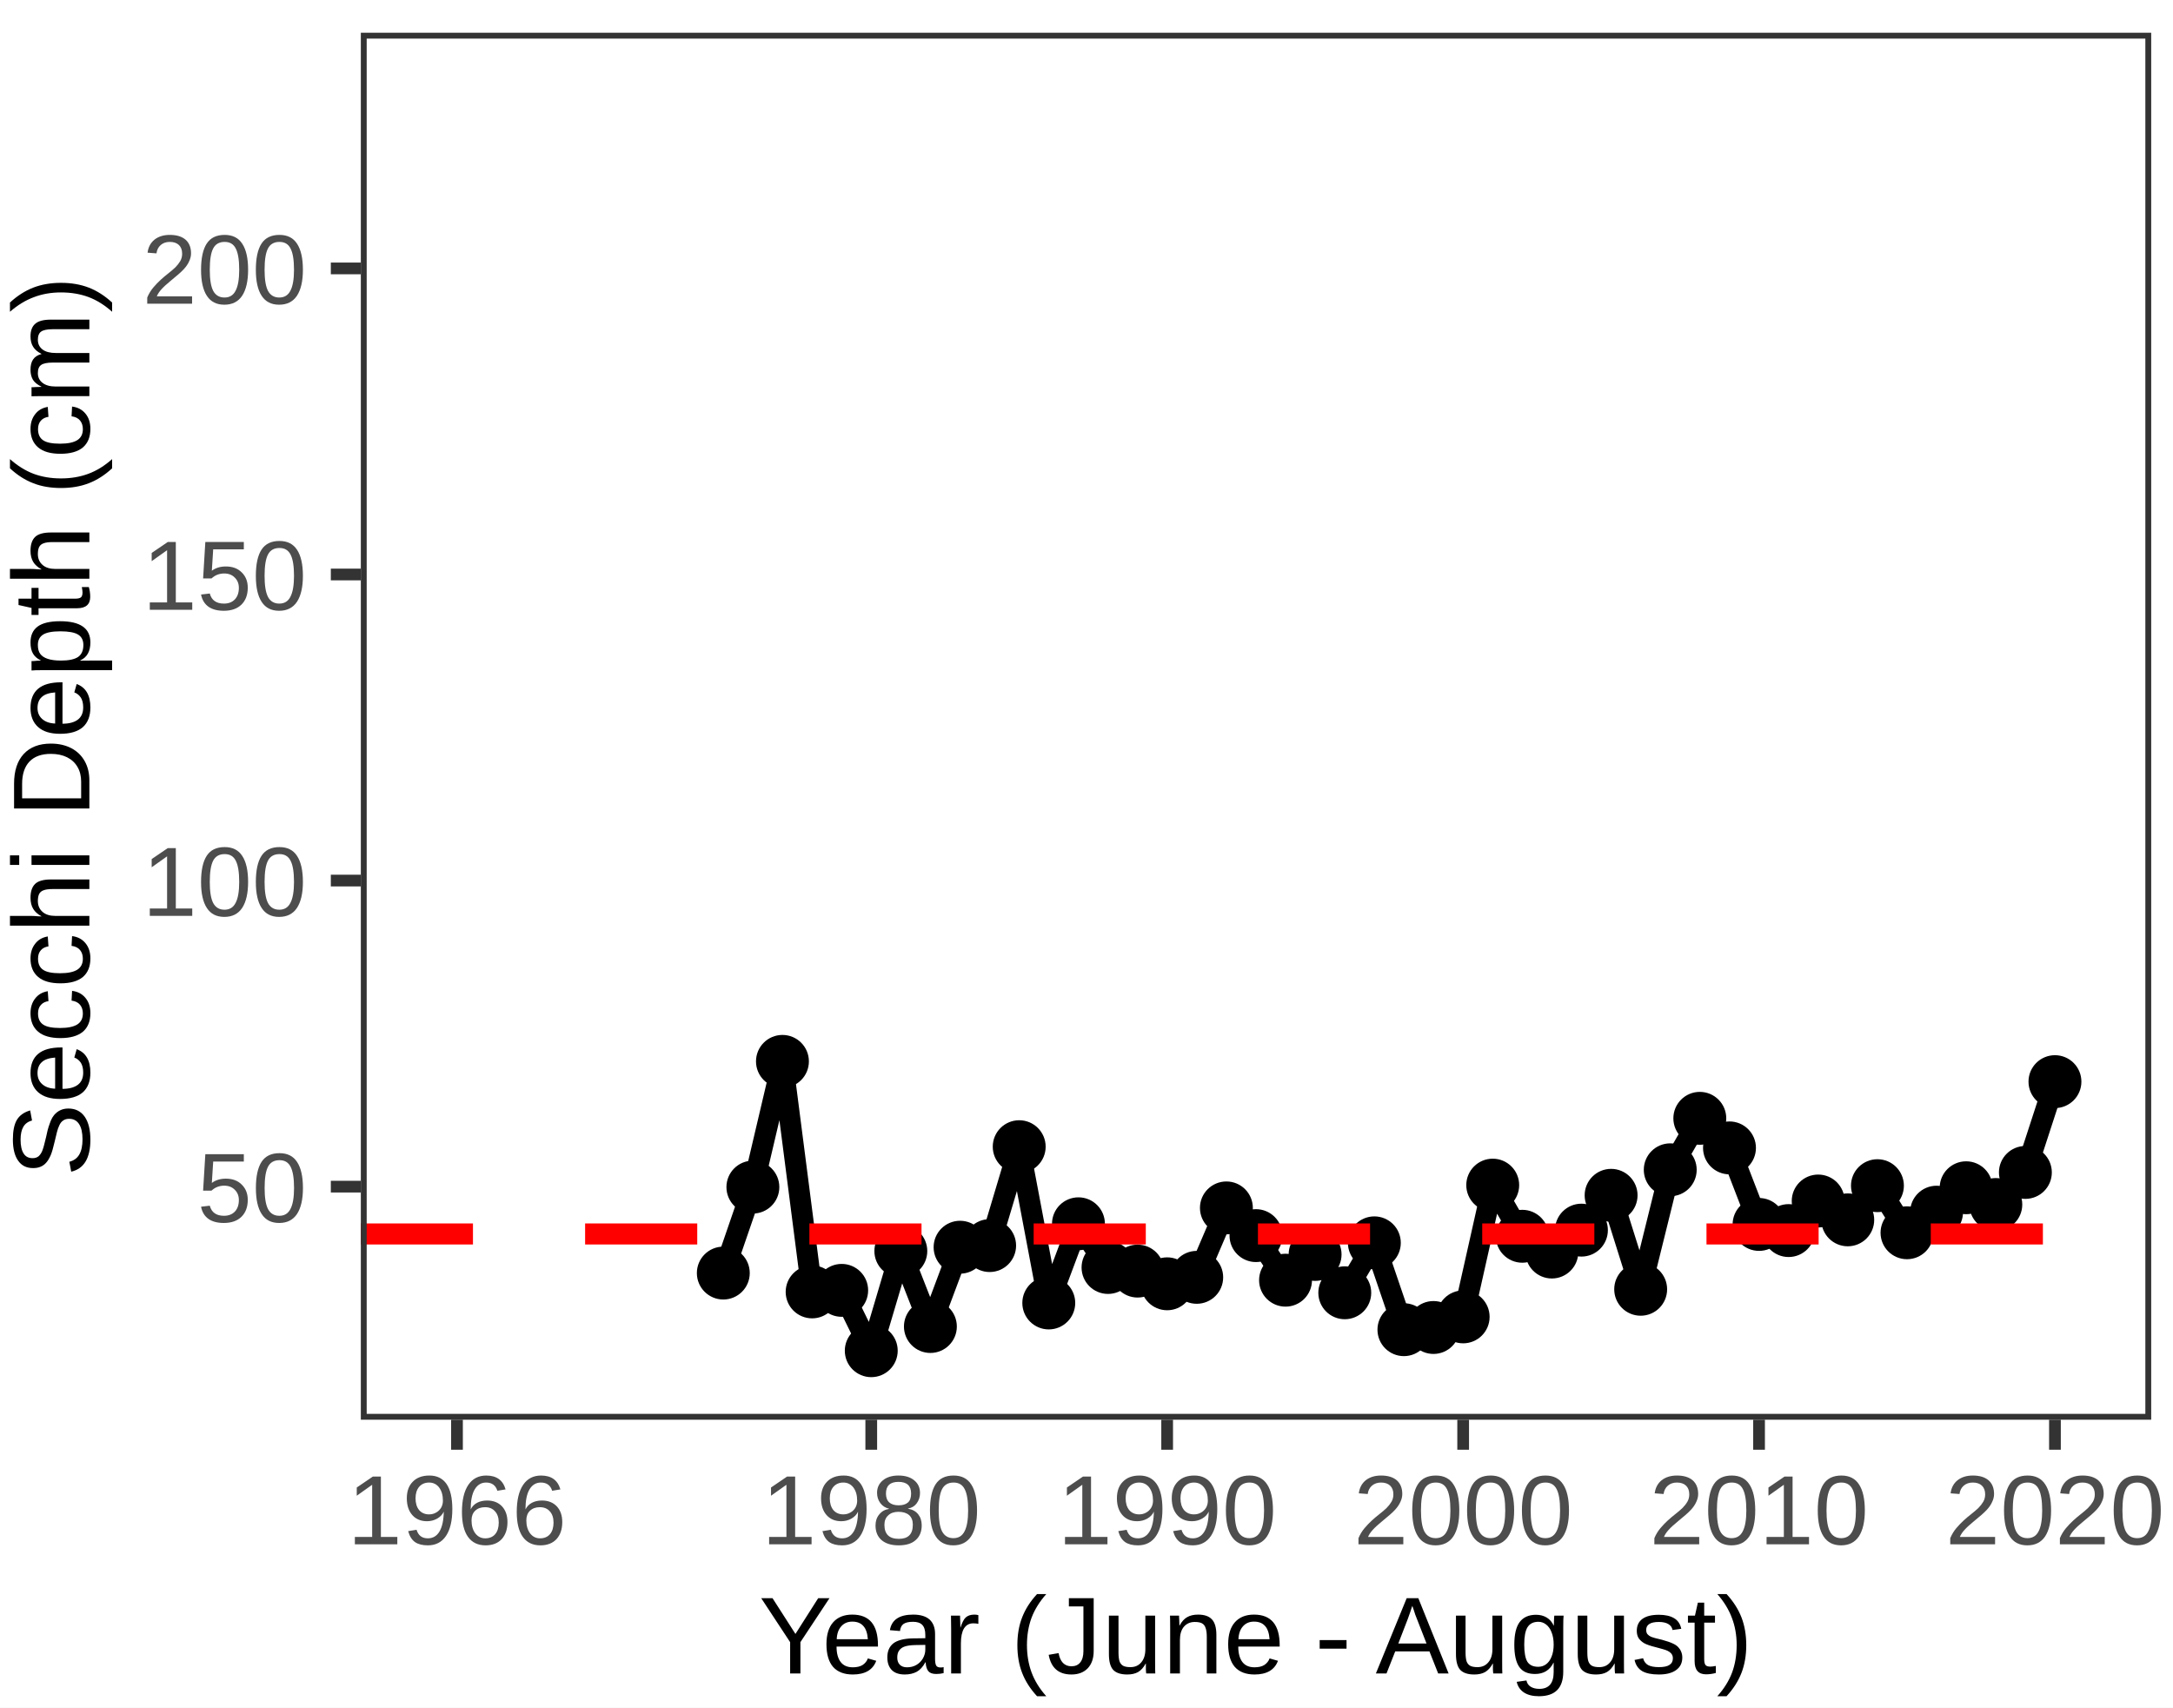
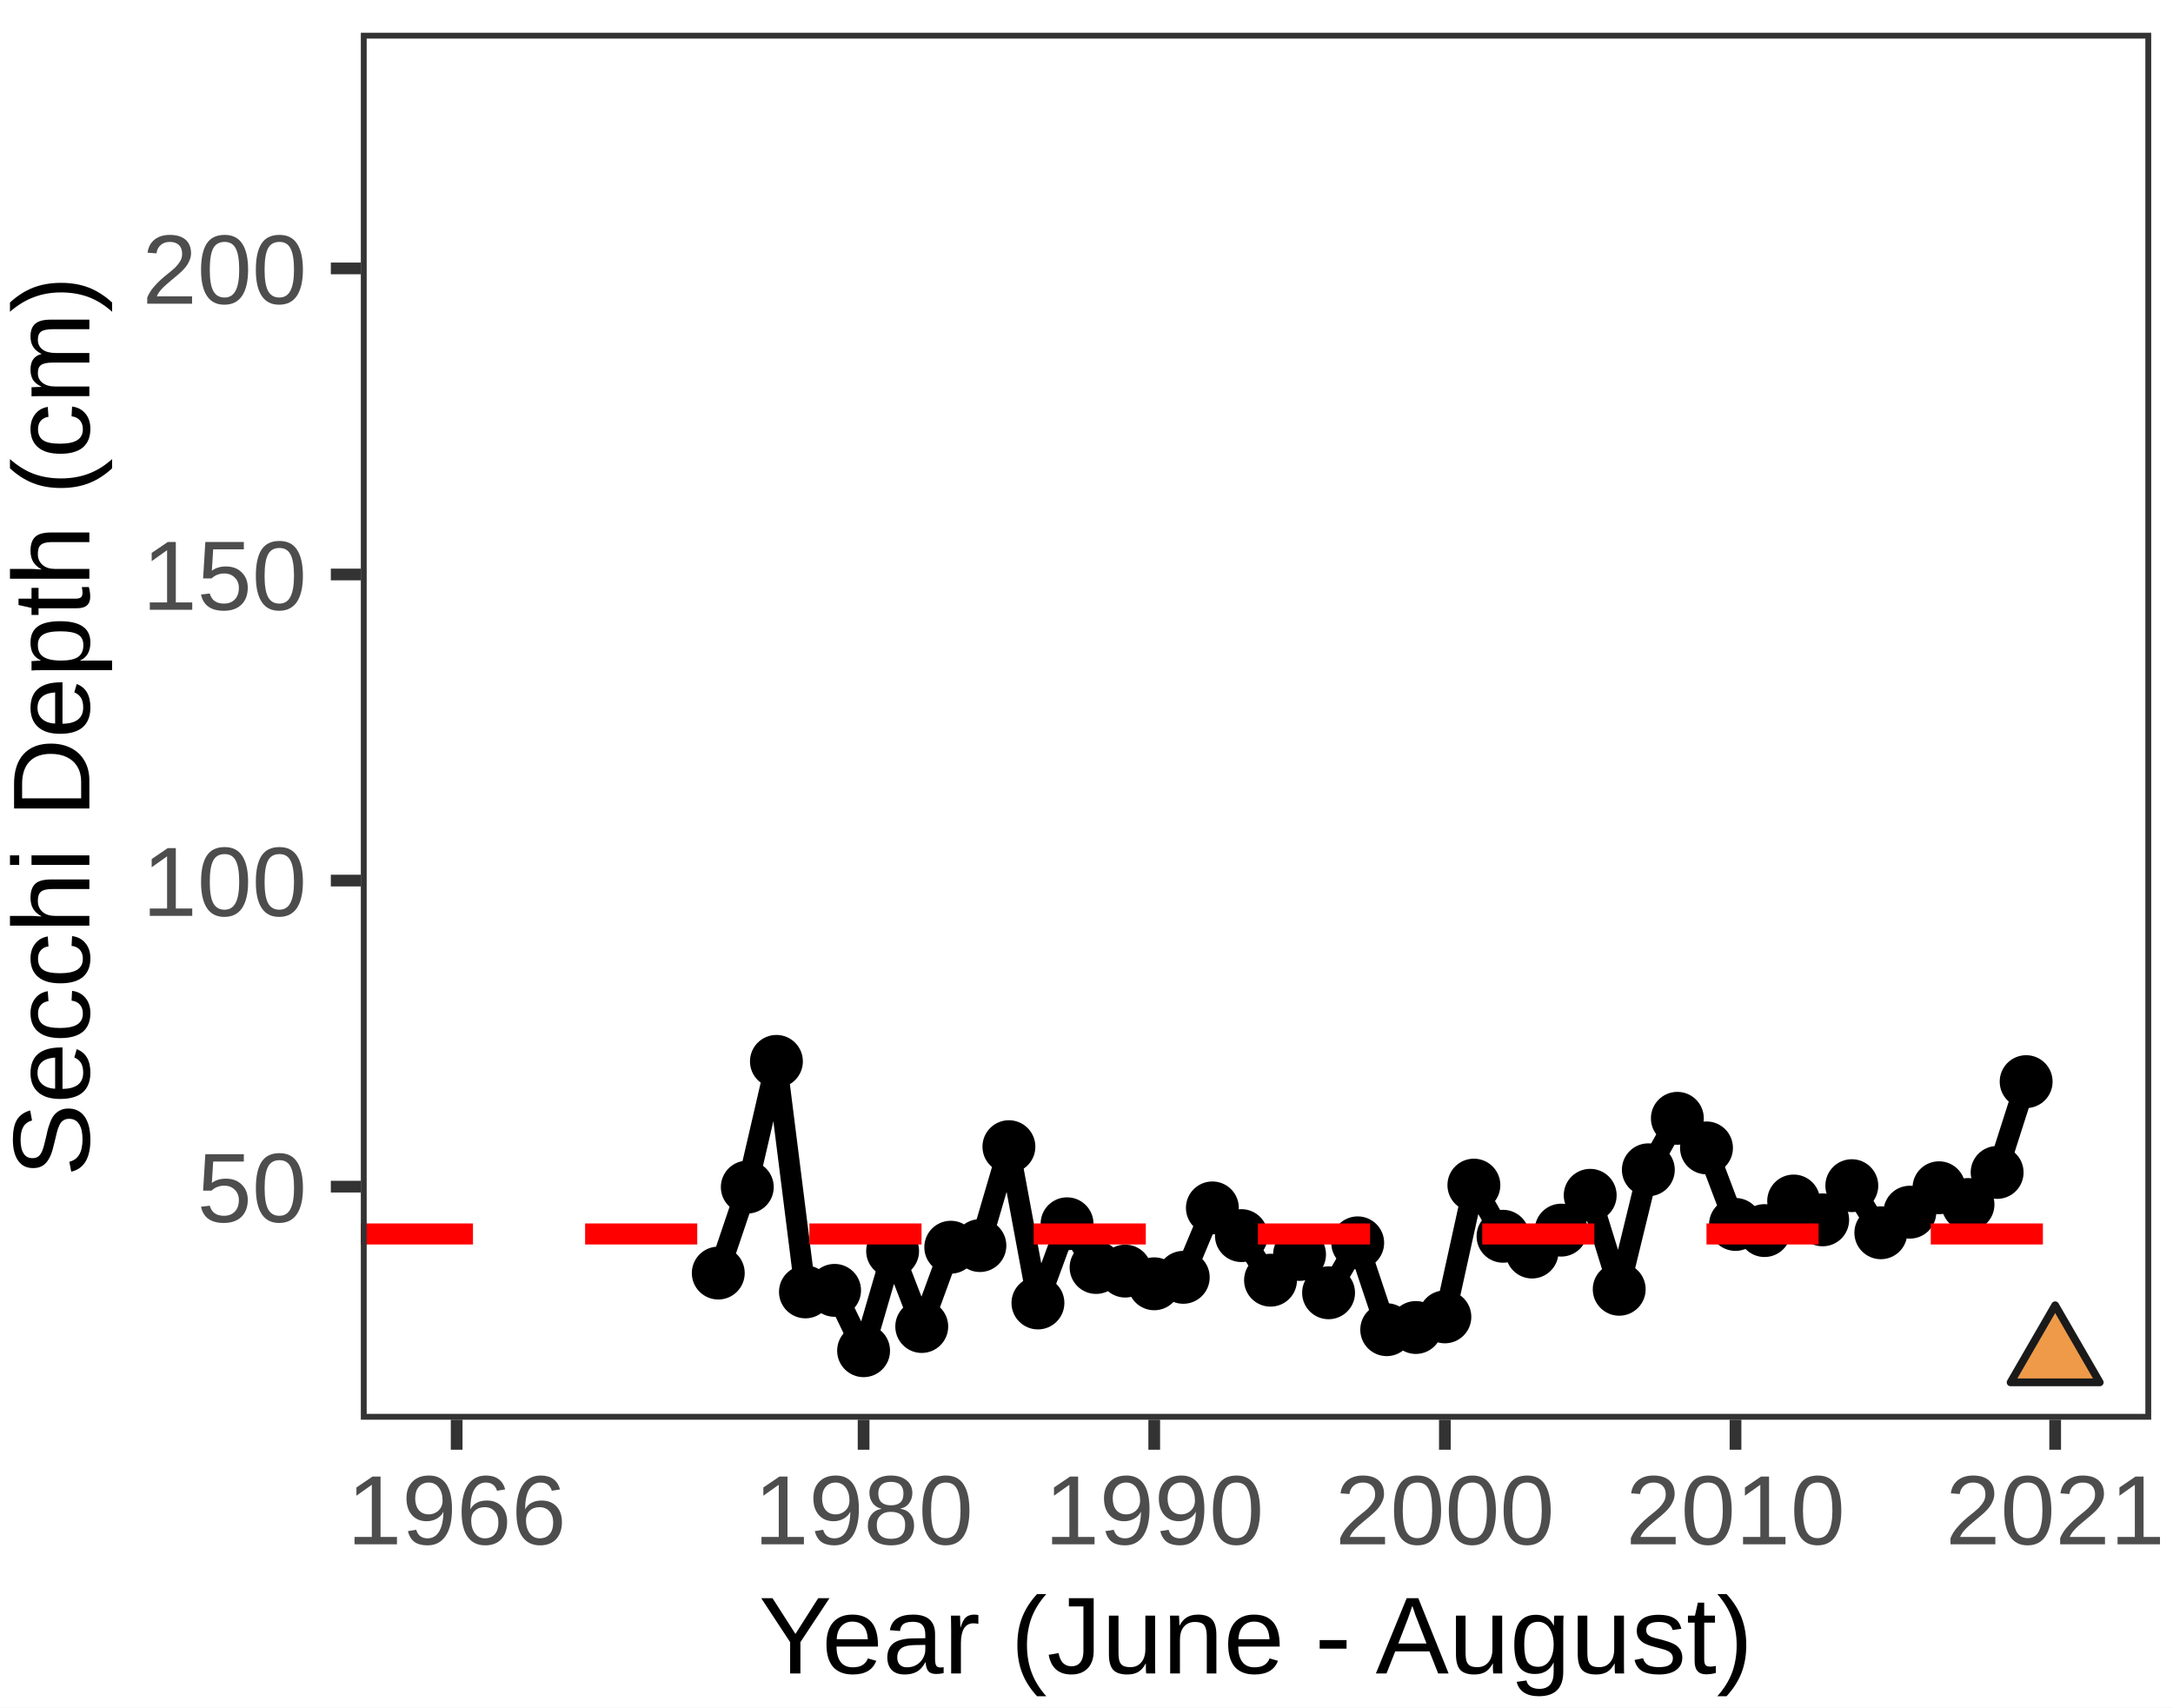
<svg xmlns="http://www.w3.org/2000/svg" class="svglite" width="198.43pt" height="155.91pt" viewBox="0 0 198.43 155.91">
  <defs>
    <style type="text/css">
    .svglite line, .svglite polyline, .svglite polygon, .svglite path, .svglite rect, .svglite circle {
      fill: none;
      stroke: #000000;
      stroke-linecap: round;
      stroke-linejoin: round;
      stroke-miterlimit: 10.00;
    }
  </style>
  </defs>
  <rect width="100%" height="100%" style="stroke: none; fill: #FFFFFF;" />
  <defs>
    <clipPath id="cpMC4wMHwxOTguNDN8MC4wMHwxNTUuOTE=">
      <rect x="0.00" y="0.00" width="198.43" height="155.91" />
    </clipPath>
  </defs>
  <g clip-path="url(#cpMC4wMHwxOTguNDN8MC4wMHwxNTUuOTE=)">
    <rect x="0.00" y="0.00" width="198.43" height="155.91" style="stroke-width: 1.07; stroke: #FFFFFF; fill: #FFFFFF;" />
  </g>
  <defs>
    <clipPath id="cpMzIuOTV8MTk2LjQzfDIuOTl8MTI5LjY0">
      <rect x="32.95" y="2.99" width="163.49" height="126.65" />
    </clipPath>
  </defs>
  <g clip-path="url(#cpMzIuOTV8MTk2LjQzfDIuOTl8MTI5LjY0)">
    <rect x="32.95" y="2.99" width="163.49" height="126.65" style="stroke-width: 1.07; stroke: none; fill: #FFFFFF;" />
-     <polyline points="66.05,116.25 68.75,108.40 71.45,96.92 74.16,117.97 76.86,117.83 79.56,123.34 82.26,114.24 84.96,121.13 87.67,113.89 90.37,113.74 93.07,104.71 95.77,118.98 98.48,111.75 101.18,115.74 103.88,116.07 106.58,117.23 109.28,116.64 111.99,110.30 114.69,112.83 117.39,116.90 120.09,114.55 122.80,118.05 125.50,113.49 128.20,121.42 130.90,121.22 133.61,120.25 136.31,108.22 139.01,112.89 141.71,114.33 144.41,112.33 147.12,109.15 149.82,117.73 152.52,106.82 155.22,102.12 157.93,104.82 160.63,111.81 163.33,112.37 166.03,109.67 168.73,111.39 171.44,108.27 174.14,112.57 176.84,110.69 179.54,108.46 182.25,109.99 184.95,107.06 187.65,98.77 " style="stroke-width: 1.92; stroke-linecap: butt;" />
-     <circle cx="66.05" cy="116.25" r="2.06" style="stroke-width: 0.71; fill: #000000;" />
-     <circle cx="68.75" cy="108.40" r="2.06" style="stroke-width: 0.71; fill: #000000;" />
-     <circle cx="71.45" cy="96.92" r="2.06" style="stroke-width: 0.71; fill: #000000;" />
-     <circle cx="74.16" cy="117.97" r="2.06" style="stroke-width: 0.71; fill: #000000;" />
-     <circle cx="76.86" cy="117.83" r="2.06" style="stroke-width: 0.71; fill: #000000;" />
-     <circle cx="79.56" cy="123.34" r="2.06" style="stroke-width: 0.71; fill: #000000;" />
-     <circle cx="82.26" cy="114.24" r="2.06" style="stroke-width: 0.71; fill: #000000;" />
-     <circle cx="84.96" cy="121.13" r="2.06" style="stroke-width: 0.71; fill: #000000;" />
-     <circle cx="87.67" cy="113.89" r="2.06" style="stroke-width: 0.71; fill: #000000;" />
-     <circle cx="90.37" cy="113.74" r="2.06" style="stroke-width: 0.71; fill: #000000;" />
-     <circle cx="93.07" cy="104.71" r="2.06" style="stroke-width: 0.71; fill: #000000;" />
-     <circle cx="95.77" cy="118.98" r="2.06" style="stroke-width: 0.71; fill: #000000;" />
-     <circle cx="98.48" cy="111.75" r="2.06" style="stroke-width: 0.71; fill: #000000;" />
-     <circle cx="101.18" cy="115.74" r="2.06" style="stroke-width: 0.71; fill: #000000;" />
-     <circle cx="103.88" cy="116.07" r="2.06" style="stroke-width: 0.71; fill: #000000;" />
-     <circle cx="106.58" cy="117.23" r="2.06" style="stroke-width: 0.71; fill: #000000;" />
-     <circle cx="109.28" cy="116.64" r="2.06" style="stroke-width: 0.71; fill: #000000;" />
-     <circle cx="111.99" cy="110.30" r="2.06" style="stroke-width: 0.71; fill: #000000;" />
-     <circle cx="114.69" cy="112.83" r="2.06" style="stroke-width: 0.71; fill: #000000;" />
-     <circle cx="117.39" cy="116.90" r="2.06" style="stroke-width: 0.71; fill: #000000;" />
-     <circle cx="120.09" cy="114.55" r="2.06" style="stroke-width: 0.71; fill: #000000;" />
-     <circle cx="122.80" cy="118.05" r="2.06" style="stroke-width: 0.71; fill: #000000;" />
-     <circle cx="125.50" cy="113.49" r="2.06" style="stroke-width: 0.71; fill: #000000;" />
-     <circle cx="128.20" cy="121.42" r="2.06" style="stroke-width: 0.71; fill: #000000;" />
-     <circle cx="130.90" cy="121.22" r="2.06" style="stroke-width: 0.71; fill: #000000;" />
-     <circle cx="133.61" cy="120.25" r="2.06" style="stroke-width: 0.71; fill: #000000;" />
-     <circle cx="136.31" cy="108.22" r="2.06" style="stroke-width: 0.71; fill: #000000;" />
-     <circle cx="139.01" cy="112.89" r="2.06" style="stroke-width: 0.71; fill: #000000;" />
-     <circle cx="141.71" cy="114.33" r="2.06" style="stroke-width: 0.71; fill: #000000;" />
-     <circle cx="144.41" cy="112.33" r="2.06" style="stroke-width: 0.71; fill: #000000;" />
-     <circle cx="147.12" cy="109.15" r="2.06" style="stroke-width: 0.71; fill: #000000;" />
-     <circle cx="149.82" cy="117.73" r="2.06" style="stroke-width: 0.71; fill: #000000;" />
-     <circle cx="152.52" cy="106.82" r="2.06" style="stroke-width: 0.71; fill: #000000;" />
-     <circle cx="155.22" cy="102.12" r="2.06" style="stroke-width: 0.71; fill: #000000;" />
-     <circle cx="157.93" cy="104.82" r="2.06" style="stroke-width: 0.71; fill: #000000;" />
-     <circle cx="160.63" cy="111.81" r="2.06" style="stroke-width: 0.71; fill: #000000;" />
-     <circle cx="163.33" cy="112.37" r="2.06" style="stroke-width: 0.71; fill: #000000;" />
-     <circle cx="166.03" cy="109.67" r="2.06" style="stroke-width: 0.71; fill: #000000;" />
-     <circle cx="168.73" cy="111.39" r="2.06" style="stroke-width: 0.71; fill: #000000;" />
-     <circle cx="171.44" cy="108.27" r="2.06" style="stroke-width: 0.71; fill: #000000;" />
-     <circle cx="174.14" cy="112.57" r="2.06" style="stroke-width: 0.71; fill: #000000;" />
-     <circle cx="176.84" cy="110.69" r="2.06" style="stroke-width: 0.71; fill: #000000;" />
-     <circle cx="179.54" cy="108.46" r="2.06" style="stroke-width: 0.71; fill: #000000;" />
-     <circle cx="182.25" cy="109.99" r="2.06" style="stroke-width: 0.71; fill: #000000;" />
-     <circle cx="184.95" cy="107.06" r="2.06" style="stroke-width: 0.71; fill: #000000;" />
-     <circle cx="187.65" cy="98.77" r="2.06" style="stroke-width: 0.71; fill: #000000;" />
+     <polyline points="65.59,116.25 68.24,108.40 70.90,96.92 73.55,117.97 76.21,117.83 78.86,123.34 81.51,114.24 84.17,121.13 86.82,113.89 89.48,113.74 92.13,104.71 94.78,118.98 97.44,111.75 100.09,115.74 102.75,116.07 105.40,117.23 108.05,116.64 110.71,110.30 113.36,112.83 116.02,116.90 118.67,114.55 121.32,118.05 123.98,113.49 126.63,121.42 129.29,121.22 131.94,120.25 134.59,108.22 137.25,112.89 139.90,114.33 142.56,112.33 145.21,109.15 147.86,117.73 150.52,106.82 153.17,102.12 155.83,104.82 158.48,111.81 161.13,112.37 163.79,109.67 166.44,111.39 169.10,108.27 171.75,112.57 174.40,110.69 177.06,108.46 179.71,109.99 182.37,107.06 185.02,98.77 " style="stroke-width: 1.92; stroke-linecap: butt;" />
+     <circle cx="65.59" cy="116.25" r="2.06" style="stroke-width: 0.71; fill: #000000;" />
+     <circle cx="68.24" cy="108.40" r="2.06" style="stroke-width: 0.71; fill: #000000;" />
+     <circle cx="70.90" cy="96.92" r="2.06" style="stroke-width: 0.71; fill: #000000;" />
+     <circle cx="73.55" cy="117.97" r="2.06" style="stroke-width: 0.71; fill: #000000;" />
+     <circle cx="76.21" cy="117.83" r="2.06" style="stroke-width: 0.71; fill: #000000;" />
+     <circle cx="78.86" cy="123.34" r="2.06" style="stroke-width: 0.71; fill: #000000;" />
+     <circle cx="81.51" cy="114.24" r="2.06" style="stroke-width: 0.71; fill: #000000;" />
+     <circle cx="84.17" cy="121.13" r="2.06" style="stroke-width: 0.71; fill: #000000;" />
+     <circle cx="86.82" cy="113.89" r="2.06" style="stroke-width: 0.71; fill: #000000;" />
+     <circle cx="89.48" cy="113.74" r="2.06" style="stroke-width: 0.71; fill: #000000;" />
+     <circle cx="92.13" cy="104.71" r="2.06" style="stroke-width: 0.71; fill: #000000;" />
+     <circle cx="94.78" cy="118.98" r="2.06" style="stroke-width: 0.71; fill: #000000;" />
+     <circle cx="97.44" cy="111.75" r="2.06" style="stroke-width: 0.71; fill: #000000;" />
+     <circle cx="100.09" cy="115.74" r="2.06" style="stroke-width: 0.71; fill: #000000;" />
+     <circle cx="102.75" cy="116.07" r="2.06" style="stroke-width: 0.71; fill: #000000;" />
+     <circle cx="105.40" cy="117.23" r="2.06" style="stroke-width: 0.71; fill: #000000;" />
+     <circle cx="108.05" cy="116.64" r="2.06" style="stroke-width: 0.71; fill: #000000;" />
+     <circle cx="110.71" cy="110.30" r="2.06" style="stroke-width: 0.71; fill: #000000;" />
+     <circle cx="113.36" cy="112.83" r="2.06" style="stroke-width: 0.71; fill: #000000;" />
+     <circle cx="116.02" cy="116.90" r="2.06" style="stroke-width: 0.71; fill: #000000;" />
+     <circle cx="118.67" cy="114.55" r="2.06" style="stroke-width: 0.71; fill: #000000;" />
+     <circle cx="121.32" cy="118.05" r="2.06" style="stroke-width: 0.71; fill: #000000;" />
+     <circle cx="123.98" cy="113.49" r="2.06" style="stroke-width: 0.71; fill: #000000;" />
+     <circle cx="126.63" cy="121.42" r="2.06" style="stroke-width: 0.71; fill: #000000;" />
+     <circle cx="129.29" cy="121.22" r="2.06" style="stroke-width: 0.71; fill: #000000;" />
+     <circle cx="131.94" cy="120.25" r="2.06" style="stroke-width: 0.71; fill: #000000;" />
+     <circle cx="134.59" cy="108.22" r="2.06" style="stroke-width: 0.71; fill: #000000;" />
+     <circle cx="137.25" cy="112.89" r="2.06" style="stroke-width: 0.71; fill: #000000;" />
+     <circle cx="139.90" cy="114.33" r="2.06" style="stroke-width: 0.71; fill: #000000;" />
+     <circle cx="142.56" cy="112.33" r="2.06" style="stroke-width: 0.71; fill: #000000;" />
+     <circle cx="145.21" cy="109.15" r="2.06" style="stroke-width: 0.71; fill: #000000;" />
+     <circle cx="147.86" cy="117.73" r="2.06" style="stroke-width: 0.71; fill: #000000;" />
+     <circle cx="150.52" cy="106.82" r="2.06" style="stroke-width: 0.71; fill: #000000;" />
+     <circle cx="153.17" cy="102.12" r="2.06" style="stroke-width: 0.71; fill: #000000;" />
+     <circle cx="155.83" cy="104.82" r="2.06" style="stroke-width: 0.71; fill: #000000;" />
+     <circle cx="158.48" cy="111.81" r="2.06" style="stroke-width: 0.71; fill: #000000;" />
+     <circle cx="161.13" cy="112.37" r="2.06" style="stroke-width: 0.71; fill: #000000;" />
+     <circle cx="163.79" cy="109.67" r="2.06" style="stroke-width: 0.71; fill: #000000;" />
+     <circle cx="166.44" cy="111.39" r="2.06" style="stroke-width: 0.71; fill: #000000;" />
+     <circle cx="169.10" cy="108.27" r="2.06" style="stroke-width: 0.71; fill: #000000;" />
+     <circle cx="171.75" cy="112.57" r="2.06" style="stroke-width: 0.71; fill: #000000;" />
+     <circle cx="174.40" cy="110.69" r="2.06" style="stroke-width: 0.71; fill: #000000;" />
+     <circle cx="177.06" cy="108.46" r="2.06" style="stroke-width: 0.71; fill: #000000;" />
+     <circle cx="179.71" cy="109.99" r="2.06" style="stroke-width: 0.71; fill: #000000;" />
+     <circle cx="182.37" cy="107.06" r="2.06" style="stroke-width: 0.71; fill: #000000;" />
+     <circle cx="185.02" cy="98.77" r="2.06" style="stroke-width: 0.71; fill: #000000;" />
+     <polygon points="187.67,119.19 191.74,126.23 183.60,126.23 " style="stroke-width: 0.71; stroke: #1A1A1A; fill: #EE9A49;" />
    <line x1="32.95" y1="112.68" x2="196.43" y2="112.68" style="stroke-width: 1.92; stroke: #FF0000; stroke-dasharray: 10.24,10.24; stroke-linecap: butt;" />
    <rect x="32.95" y="2.99" width="163.49" height="126.65" style="stroke-width: 1.07; stroke: #333333;" />
  </g>
  <g clip-path="url(#cpMC4wMHwxOTguNDN8MC4wMHwxNTUuOTE=)">
    <text x="28.01" y="111.58" text-anchor="end" style="font-size: 9.00px; fill: #4D4D4D; font-family: Arial;" textLength="10.01px" lengthAdjust="spacingAndGlyphs">50</text>
    <text x="28.01" y="83.63" text-anchor="end" style="font-size: 9.00px; fill: #4D4D4D; font-family: Arial;" textLength="15.01px" lengthAdjust="spacingAndGlyphs">100</text>
    <text x="28.01" y="55.68" text-anchor="end" style="font-size: 9.00px; fill: #4D4D4D; font-family: Arial;" textLength="15.01px" lengthAdjust="spacingAndGlyphs">150</text>
    <text x="28.01" y="27.73" text-anchor="end" style="font-size: 9.00px; fill: #4D4D4D; font-family: Arial;" textLength="15.01px" lengthAdjust="spacingAndGlyphs">200</text>
    <polyline points="30.21,108.36 32.95,108.36 " style="stroke-width: 1.07; stroke: #333333; stroke-linecap: butt;" />
    <polyline points="30.21,80.41 32.95,80.41 " style="stroke-width: 1.07; stroke: #333333; stroke-linecap: butt;" />
    <polyline points="30.21,52.46 32.95,52.46 " style="stroke-width: 1.07; stroke: #333333; stroke-linecap: butt;" />
    <polyline points="30.21,24.51 32.95,24.51 " style="stroke-width: 1.07; stroke: #333333; stroke-linecap: butt;" />
-     <polyline points="41.73,132.38 41.73,129.64 " style="stroke-width: 1.07; stroke: #333333; stroke-linecap: butt;" />
-     <polyline points="79.56,132.38 79.56,129.64 " style="stroke-width: 1.07; stroke: #333333; stroke-linecap: butt;" />
-     <polyline points="106.58,132.38 106.58,129.64 " style="stroke-width: 1.07; stroke: #333333; stroke-linecap: butt;" />
-     <polyline points="133.61,132.38 133.61,129.64 " style="stroke-width: 1.07; stroke: #333333; stroke-linecap: butt;" />
-     <polyline points="160.63,132.38 160.63,129.64 " style="stroke-width: 1.07; stroke: #333333; stroke-linecap: butt;" />
-     <polyline points="187.65,132.38 187.65,129.64 " style="stroke-width: 1.07; stroke: #333333; stroke-linecap: butt;" />
-     <text x="41.73" y="141.02" text-anchor="middle" style="font-size: 9.00px; fill: #4D4D4D; font-family: Arial;" textLength="20.02px" lengthAdjust="spacingAndGlyphs">1966</text>
-     <text x="79.56" y="141.02" text-anchor="middle" style="font-size: 9.00px; fill: #4D4D4D; font-family: Arial;" textLength="20.02px" lengthAdjust="spacingAndGlyphs">1980</text>
-     <text x="106.58" y="141.02" text-anchor="middle" style="font-size: 9.00px; fill: #4D4D4D; font-family: Arial;" textLength="20.02px" lengthAdjust="spacingAndGlyphs">1990</text>
-     <text x="133.61" y="141.02" text-anchor="middle" style="font-size: 9.00px; fill: #4D4D4D; font-family: Arial;" textLength="20.02px" lengthAdjust="spacingAndGlyphs">2000</text>
-     <text x="160.63" y="141.02" text-anchor="middle" style="font-size: 9.00px; fill: #4D4D4D; font-family: Arial;" textLength="20.02px" lengthAdjust="spacingAndGlyphs">2010</text>
-     <text x="187.65" y="141.02" text-anchor="middle" style="font-size: 9.00px; fill: #4D4D4D; font-family: Arial;" textLength="20.02px" lengthAdjust="spacingAndGlyphs">2020</text>
+     <polyline points="41.70,132.38 41.70,129.64 " style="stroke-width: 1.07; stroke: #333333; stroke-linecap: butt;" />
+     <polyline points="78.86,132.38 78.86,129.64 " style="stroke-width: 1.07; stroke: #333333; stroke-linecap: butt;" />
+     <polyline points="105.40,132.38 105.40,129.64 " style="stroke-width: 1.07; stroke: #333333; stroke-linecap: butt;" />
+     <polyline points="131.94,132.38 131.94,129.64 " style="stroke-width: 1.07; stroke: #333333; stroke-linecap: butt;" />
+     <polyline points="158.48,132.38 158.48,129.64 " style="stroke-width: 1.07; stroke: #333333; stroke-linecap: butt;" />
+     <polyline points="187.67,132.38 187.67,129.64 " style="stroke-width: 1.07; stroke: #333333; stroke-linecap: butt;" />
+     <text x="41.70" y="141.02" text-anchor="middle" style="font-size: 9.00px; fill: #4D4D4D; font-family: Arial;" textLength="20.02px" lengthAdjust="spacingAndGlyphs">1966</text>
+     <text x="78.86" y="141.02" text-anchor="middle" style="font-size: 9.00px; fill: #4D4D4D; font-family: Arial;" textLength="20.02px" lengthAdjust="spacingAndGlyphs">1980</text>
+     <text x="105.40" y="141.02" text-anchor="middle" style="font-size: 9.00px; fill: #4D4D4D; font-family: Arial;" textLength="20.02px" lengthAdjust="spacingAndGlyphs">1990</text>
+     <text x="131.94" y="141.02" text-anchor="middle" style="font-size: 9.00px; fill: #4D4D4D; font-family: Arial;" textLength="20.02px" lengthAdjust="spacingAndGlyphs">2000</text>
+     <text x="158.48" y="141.02" text-anchor="middle" style="font-size: 9.00px; fill: #4D4D4D; font-family: Arial;" textLength="20.02px" lengthAdjust="spacingAndGlyphs">2010</text>
+     <text x="187.67" y="141.02" text-anchor="middle" style="font-size: 9.00px; fill: #4D4D4D; font-family: Arial;" textLength="20.02px" lengthAdjust="spacingAndGlyphs">2021</text>
    <text x="114.69" y="152.81" text-anchor="middle" style="font-size: 10.00px; font-family: Arial;" textLength="90.85px" lengthAdjust="spacingAndGlyphs">Year (June - August)</text>
    <text transform="translate(8.16,66.32) rotate(-90)" text-anchor="middle" style="font-size: 10.00px; font-family: Arial;" textLength="82.29px" lengthAdjust="spacingAndGlyphs">Secchi Depth (cm)</text>
  </g>
</svg>
